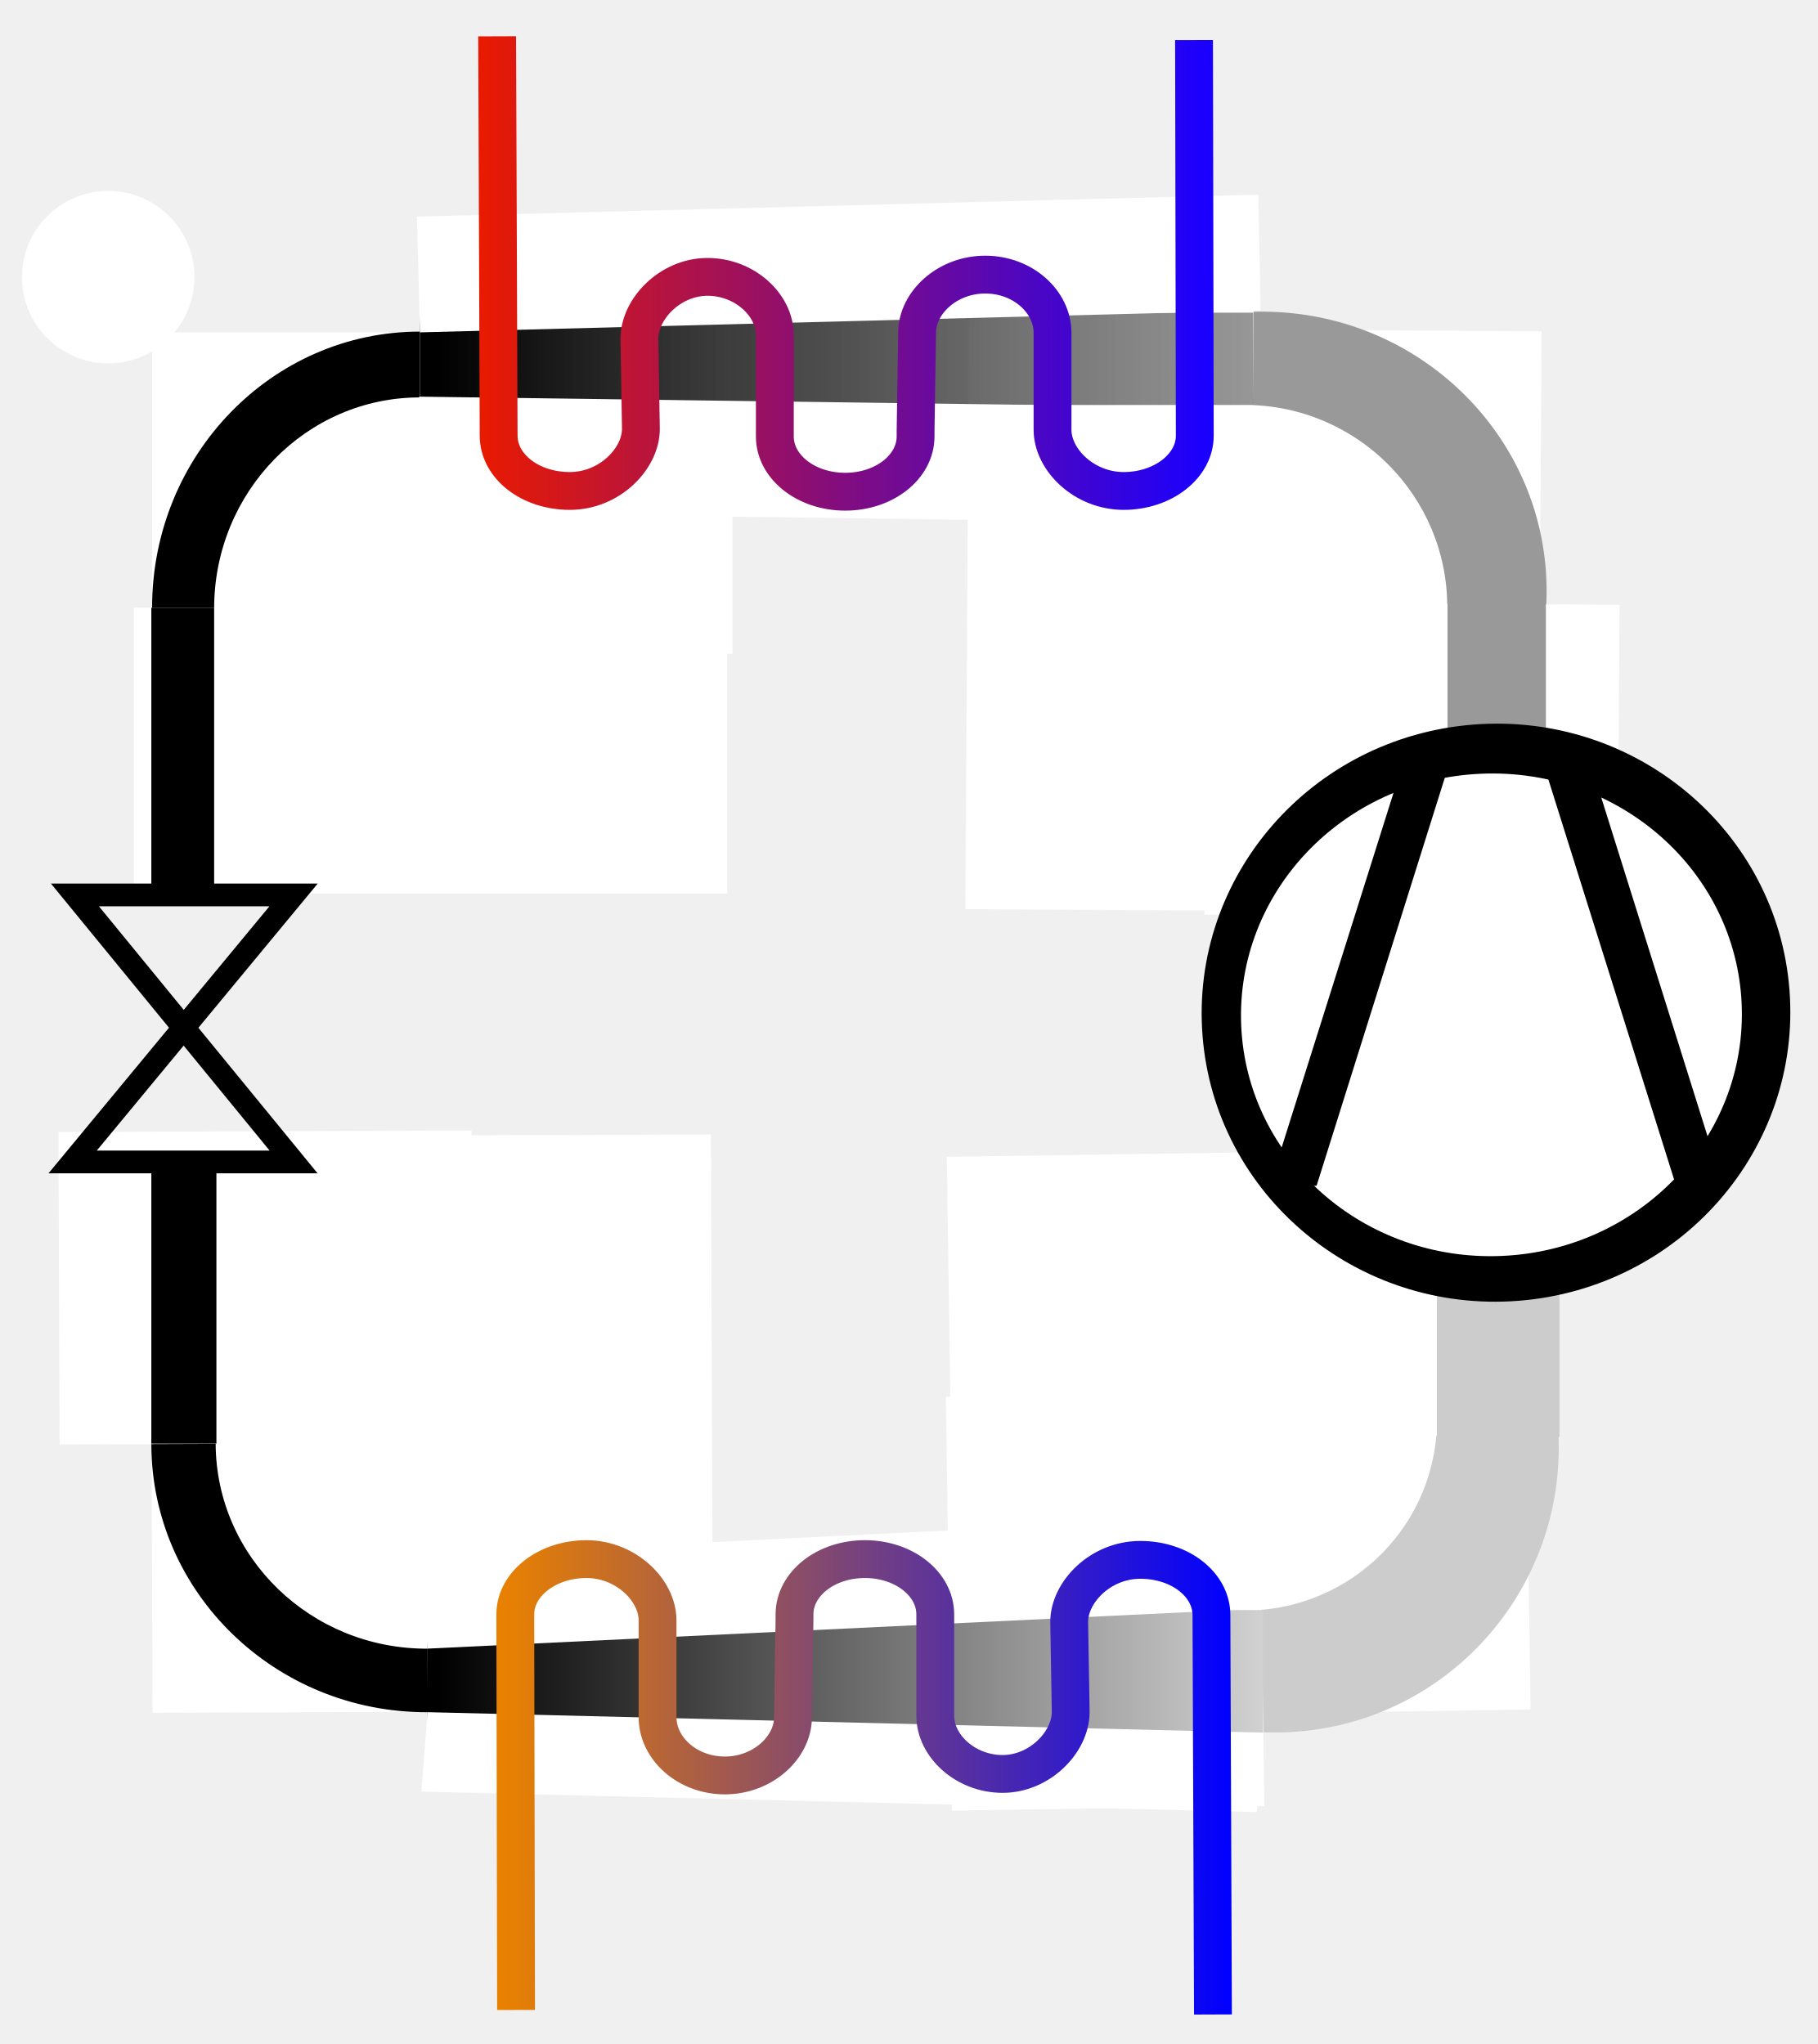
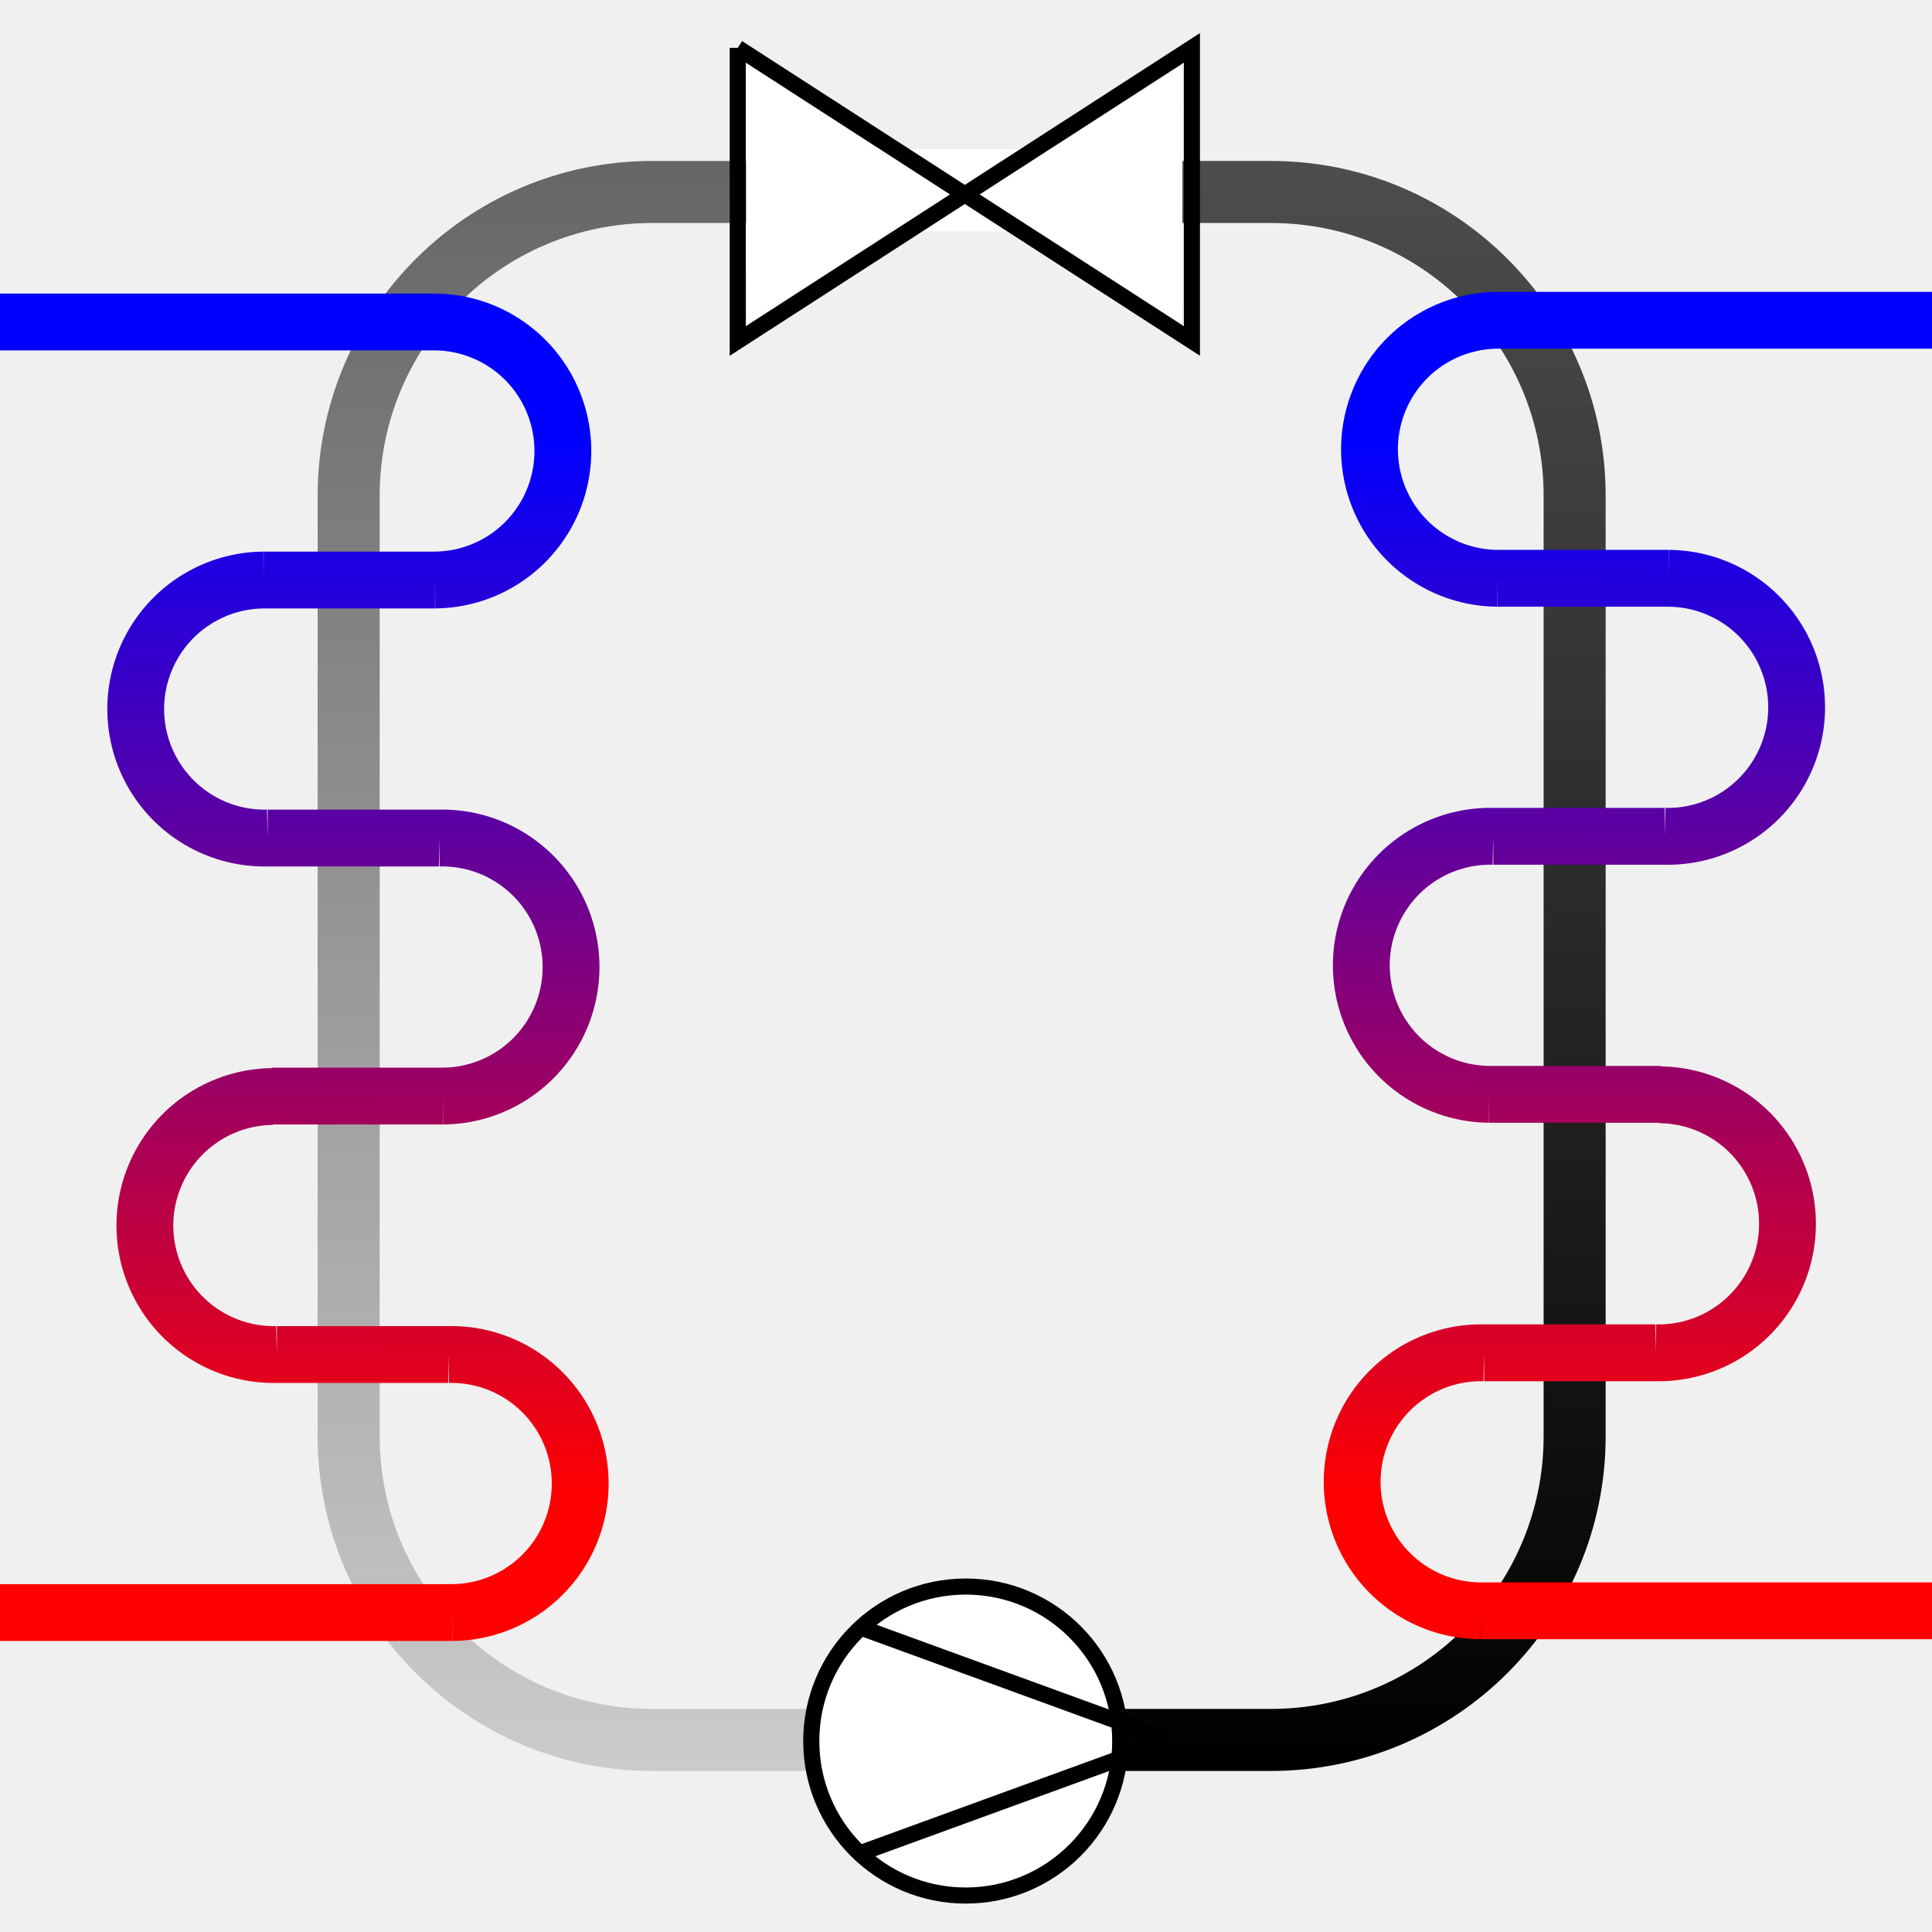
- <svg xmlns="http://www.w3.org/2000/svg" version="1.1" id="svg2" x="0px" y="0px" viewBox="50 30 240.2 270.2" xml:space="preserve" enable-background="new 0 0 340.2 340.2">
-   <style type="text/css">
-     
- 	.st0{fill:#FFFFFF;}
- 	.st1{fill:#999999;}
- 	.st2{fill:#CCCCCC;}
- 	.st3{fill:url(#rect3732_1_);}
- 	.st4{fill:url(#rect3732-67_1_);}
- 	.st5{fill:none;stroke:url(#SVGID_1_);stroke-width:5;}
- 	.st6{fill:none;stroke:url(#SVGID_2_);stroke-width:5;}
- 	.st7{fill:none;stroke:#000000;stroke-width:3;}
- 
-   </style>
-   <g id="layer1" transform="translate(0,-627.1654)">
-     <ellipse id="path3457-4" class="st0" cx="64.3" cy="693.8" rx="11.4" ry="11.4" />
-     <rect id="rect3545" x="70.1" y="701.1" class="st0" width="35.6" height="37.8" />
-     <ellipse id="path3547" cx="105.5" cy="737.5" rx="35.4" ry="36.5" />
-     <ellipse id="path3549" class="st0" cx="105.5" cy="737.6" rx="27.2" ry="27.9" />
-     <rect id="rect3551" x="67.7" y="737.5" class="st0" width="78.4" height="37.8" />
-     <rect id="rect3553" x="105.5" y="688.9" class="st0" width="41.3" height="54.7" />
-     <rect id="rect3545-3" x="215.9" y="699.3" transform="matrix(6.412286e-03 -1 1 6.412286e-03 -486.4838 948.3292)" class="st0" width="36.2" height="39.3" />
-     <ellipse id="path3547-9" transform="matrix(9.621826e-03 -1 1 9.621826e-03 -520.5943 944.9913)" class="st1" cx="216.8" cy="735.3" rx="36.9" ry="37.6" />
-     <ellipse id="path3549-8" transform="matrix(5.075463e-02 -0.9987 0.9987 5.075463e-02 -532.863 914.1855)" class="st0" cx="214.5" cy="737.4" rx="26.7" ry="26.8" />
-     <rect id="rect3551-1" x="155.8" y="717.9" transform="matrix(6.011934e-03 -1 1 6.011934e-03 -541.2576 928.83)" class="st0" width="81.5" height="37.6" />
-     <rect id="rect3553-0" x="216" y="730.3" transform="matrix(6.265504e-03 -1 1 6.265504e-03 -522.478 989.4974)" class="st0" width="41.3" height="54.6" />
-     <rect id="rect3545-3-0" x="216.4" y="845.6" transform="matrix(0.9999 -1.469058e-02 1.469058e-02 0.9999 -12.6751 3.5341)" class="st0" width="35.6" height="37.8" />
-     <ellipse id="path3547-9-0" transform="matrix(0.995 -9.972150e-02 9.972150e-02 0.995 -83.5247 26.0201)" class="st2" cx="218.5" cy="848.5" rx="37.5" ry="37.7" />
-     <ellipse id="path3549-8-5" transform="matrix(0.1825 -0.9832 0.9832 0.1825 -655.2383 901.4757)" class="st0" cx="214.5" cy="844.8" rx="25.3" ry="25.4" />
-     <rect id="rect3551-1-4" x="175.4" y="809.5" transform="matrix(0.9999 -1.469058e-02 1.469058e-02 0.9999 -12.1469 3.2423)" class="st0" width="78.4" height="37.8" />
-     <rect id="rect3553-0-3" x="175.4" y="841.5" transform="matrix(0.9999 -1.469058e-02 1.469058e-02 0.9999 -12.7431 2.9741)" class="st0" width="41.3" height="54.7" />
-     <rect id="rect3545-3-0-8" x="70.1" y="847.9" transform="matrix(1 -3.643922e-03 3.643922e-03 1 -3.154 0.3301)" class="st0" width="37.8" height="35.6" />
-     <ellipse id="path3547-9-0-0" transform="matrix(1 -3.936298e-03 3.936298e-03 1 -3.3372 0.4255)" cx="106.4" cy="848" rx="36.4" ry="35.5" />
-     <ellipse id="path3549-8-5-9" transform="matrix(1 -3.955842e-03 3.955842e-03 1 -3.3534 0.4276)" class="st0" cx="106.4" cy="847.9" rx="27.9" ry="27.2" />
-     <rect id="rect3551-1-4-3" x="106.4" y="807.2" transform="matrix(1 -3.643922e-03 3.643922e-03 1 -3.0836 0.4621)" class="st0" width="37.7" height="78.5" />
-     <rect id="rect3553-0-3-9" x="57.8" y="806.7" transform="matrix(1 -3.643922e-03 3.643922e-03 1 -3.0143 0.3157)" class="st0" width="54.6" height="41.3" />
-     <linearGradient id="rect3732_1_" gradientUnits="userSpaceOnUse" x1="266.913" y1="-500.495" x2="661.913" y2="-500.495" gradientTransform="matrix(0.7584 0 0 -0.7627 -94.7941 322.8889)">
-       <stop offset="0" stop-color="#000000" />
-       <stop offset="1" style="stop-color:#FFFFFF;stop-opacity:0" />
+ <svg xmlns="http://www.w3.org/2000/svg" xmlns:xlink="http://www.w3.org/1999/xlink" id="svg103" version="1.1" viewBox="0 0 120 120" height="120mm" width="120mm">
+   <defs id="defs97">
+     <linearGradient id="linearGradient1046">
+       <stop id="stop1042" offset="0" style="stop-color:#0000ff;stop-opacity:1" />
+       <stop id="stop1044" offset="1" style="stop-color:#ff0000;stop-opacity:1" />
    </linearGradient>
-     <rect id="rect3732" x="105.5" y="698.5" class="st3" width="110.1" height="12.2" />
-     <rect id="rect3732-6" x="239.9" y="818.2" class="st2" width="16.2" height="28.9" />
-     <rect id="rect3732-6-6" x="70" y="737.5" width="8.3" height="37.9" />
-     <linearGradient id="rect3732-67_1_" gradientUnits="userSpaceOnUse" x1="440.068" y1="-727.976" x2="265.068" y2="-727.976" gradientTransform="matrix(0.7612 0 0 -0.7627 -94.1251 322.8889)">
-       <stop offset="0" stop-color="#FFFFFF" />
-       <stop offset="1" stop-color="#000000" />
+     <linearGradient id="linearGradient858">
+       <stop id="stop854" offset="0" style="stop-color:#cccccc;stop-opacity:1" />
+       <stop id="stop856" offset="1" style="stop-color:#666666;stop-opacity:1" />
    </linearGradient>
-     <rect id="rect3732-67" x="106.5" y="870" class="st4" width="110.4" height="16.2" />
-     <polygon id="rect4180" class="st0" points="105.6 862.9 216 857.5 216.9 869.8 106.5 875.1 " />
-     <polygon id="rect4180-0" class="st0" points="106.5 883.5 216.8 886.2 216.1 896.7 105.7 894 " />
-     <rect id="rect3732-6-6-7" x="70" y="810.6" width="8.6" height="37.4" />
-     <rect id="rect3732-6-1" x="241.3" y="736.7" class="st1" width="13" height="30.6" />
-     <polygon id="rect4279" class="st0" points="105.1 685.8 216.3 682.9 216.6 698.2 105.5 701.1 " />
-     <polygon id="rect4279-3" class="st0" points="105.4 709.6 216.6 711.1 216.3 726.4 105.2 724.9 " />
-     <ellipse id="path3415" transform="matrix(0.997 -7.792984e-02 7.792984e-02 0.997 -60.8931 21.7102)" cx="247.7" cy="791" rx="38.9" ry="38.2" />
-     <ellipse id="path3417" transform="matrix(0.9991 -4.291219e-02 4.291219e-02 0.9991 -33.7302 11.3335)" class="st0" cx="247.1" cy="791.3" rx="33.1" ry="31.9" />
-     <polygon id="rect3419-1" points="271.5 813.9 252.9 754.7 259.3 755.2 277.9 814.5 " />
-     <polygon id="rect3419-1_1_" points="217.6 814.5 236.3 755.2 242.6 754.7 224 813.9 " />
+     <linearGradient id="linearGradient850">
+       <stop id="stop846" offset="0" style="stop-color:#000000;stop-opacity:1" />
+       <stop id="stop848" offset="1" style="stop-color:#4d4d4d;stop-opacity:1" />
+     </linearGradient>
+     <clipPath id="clipPath840" clipPathUnits="userSpaceOnUse">
+       <rect y="73.804" x="34.494" height="120" width="60" id="rect842" style="fill:#ffff00;fill-rule:evenodd;stroke:none;stroke-width:0.293" />
+     </clipPath>
+     <linearGradient gradientUnits="userSpaceOnUse" y2="84.097" x2="94.494" y1="184.071" x1="94.289" id="linearGradient852" xlink:href="#linearGradient850" />
+     <linearGradient gradientUnits="userSpaceOnUse" y2="84.097" x2="94.683" y1="184.449" x1="94.856" id="linearGradient860" xlink:href="#linearGradient858" />
+     <linearGradient gradientUnits="userSpaceOnUse" y2="166.657" x2="118.623" y1="101.079" x1="118.983" id="linearGradient1048" xlink:href="#linearGradient1046" />
+     <linearGradient gradientTransform="matrix(-1,0,0,1,189.0109,0.1077366)" y2="166.657" x2="118.623" y1="101.079" x1="118.983" gradientUnits="userSpaceOnUse" id="linearGradient1054" xlink:href="#linearGradient1046" />
+   </defs>
+   <g transform="translate(-34.49405,-73.80357)" id="layer1">
+     <rect clip-path="url(#clipPath840)" ry="18.866" y="85.727" x="56.15" height="96.147" width="76.147" id="rect836" style="fill:none;stroke:url(#linearGradient860);stroke-width:3.853;stroke-linecap:round;stroke-linejoin:miter;stroke-miterlimit:4;stroke-dasharray:none" />
+     <rect transform="matrix(-1,0,0,1,188.4476,0)" style="fill:none;stroke:url(#linearGradient852);stroke-width:3.853;stroke-linecap:round;stroke-linejoin:miter;stroke-miterlimit:4;stroke-dasharray:none" id="rect844" width="76.147" height="96.147" x="56.15" y="85.727" ry="18.866" clip-path="url(#clipPath840)" />
+     <path d="m 126.422,173.854 h 28.108 M 127.611,93.696 h 26.906 m -27.018,16.026 a 8.004,8.014 0 0 1 -6.923,-4.098 8.004,8.014 0 0 1 0.128,-8.051 8.004,8.014 0 0 1 7.049,-3.876 m -0.254,16.026 h 10.645 m 0,0 a 8.004,8.014 0 0 1 6.923,4.098 8.004,8.014 0 0 1 -0.128,8.051 8.004,8.014 0 0 1 -7.049,3.876 m -10.899,16.026 a 8.004,8.014 0 0 1 -6.923,-4.098 8.004,8.014 0 0 1 0.128,-8.051 8.004,8.014 0 0 1 7.049,-3.876 m 10.33,16.054 a 8.004,8.014 0 0 1 6.923,4.098 8.004,8.014 0 0 1 -0.128,8.051 8.004,8.014 0 0 1 -7.049,3.876 m -10.899,16.026 a 8.004,8.014 0 0 1 -6.923,-4.098 8.004,8.014 0 0 1 0.128,-8.051 8.004,8.014 0 0 1 7.049,-3.876 m 0,0 h 10.645 m -10.33,-16.054 h 10.645 m -10.391,-16.026 h 10.645" style="fill:none;stroke:url(#linearGradient1048);stroke-width:3.53;stroke-linecap:butt;stroke-linejoin:miter;stroke-miterlimit:4;stroke-dasharray:none;stroke-opacity:1" id="path914" />
+     <path id="path1050" style="fill:none;stroke:url(#linearGradient1054);stroke-width:3.53;stroke-linecap:butt;stroke-linejoin:miter;stroke-miterlimit:4;stroke-dasharray:none;stroke-opacity:1" d="m 62.589,173.961 h -28.108 m 26.919,-80.158 h -26.906 m 27.018,16.026 a 8.004,8.014 0 0 0 6.923,-4.098 8.004,8.014 0 0 0 -0.128,-8.051 8.004,8.014 0 0 0 -7.049,-3.876 m 0.254,16.026 h -10.645 m 0,0 a 8.004,8.014 0 0 0 -6.923,4.098 8.004,8.014 0 0 0 0.128,8.051 8.004,8.014 0 0 0 7.049,3.876 m 10.899,16.026 a 8.004,8.014 0 0 0 6.923,-4.098 8.004,8.014 0 0 0 -0.128,-8.051 8.004,8.014 0 0 0 -7.049,-3.876 m -10.33,16.054 a 8.004,8.014 0 0 0 -6.923,4.098 8.004,8.014 0 0 0 0.128,8.051 8.004,8.014 0 0 0 7.049,3.876 m 10.899,16.026 a 8.004,8.014 0 0 0 6.923,-4.098 8.004,8.014 0 0 0 -0.128,-8.051 8.004,8.014 0 0 0 -7.049,-3.876 m 0,0 h -10.645 m 10.33,-16.054 h -10.645 m 10.391,-16.026 h -10.645" />
+     <circle r="9.596" cy="181.943" cx="94.479" id="path1056" style="fill:#ffffff;stroke:#000000;stroke-width:1;stroke-linecap:round;stroke-linejoin:miter;stroke-miterlimit:4;stroke-dasharray:none;stroke-opacity:1" />
+     <path id="path1058" d="M 107.16,181.895 87.978,174.902" style="fill:none;stroke:#000000;stroke-width:1;stroke-linecap:butt;stroke-linejoin:miter;stroke-miterlimit:4;stroke-dasharray:none;stroke-opacity:1" />
+     <path style="fill:none;stroke:#000000;stroke-width:1;stroke-linecap:butt;stroke-linejoin:miter;stroke-miterlimit:4;stroke-dasharray:none;stroke-opacity:1" d="m 107.16,181.895 -19.182,6.993" id="path1060" />
+     <rect y="83.064" x="88.261" height="5.103" width="12.662" id="rect1072" style="fill:#ffffff;stroke:none;stroke-width:1;stroke-linecap:round;stroke-linejoin:miter;stroke-miterlimit:4;stroke-dasharray:none;stroke-opacity:1" />
+     <path id="path1066" d="M 80.318,76.776 108.526,94.984 V 76.776 L 80.318,94.984 V 76.776" style="fill:none;stroke:#000000;stroke-width:1;stroke-linecap:butt;stroke-linejoin:miter;stroke-miterlimit:4;stroke-dasharray:none;stroke-opacity:1" />
+     <path id="path1068" d="m 101.768,89.956 c -3.378,-2.18 -6.173,-3.994 -6.21,-4.031 -0.037,-0.037 2.719,-1.866 6.126,-4.065 3.407,-2.199 6.212,-3.98 6.234,-3.959 0.022,0.022 0.029,3.635 0.016,8.03 l -0.024,7.99 z" style="fill:#ffffff;stroke:none;stroke-width:0.357;stroke-linecap:round;stroke-linejoin:miter;stroke-miterlimit:4;stroke-dasharray:none;stroke-opacity:1" />
+     <path id="path1070" d="M 80.837,85.866 V 77.776 l 0.496,0.318 c 0.273,0.175 2.856,1.842 5.741,3.705 2.884,1.863 5.489,3.542 5.788,3.731 l 0.544,0.344 -6.207,4.009 c -3.414,2.205 -6.242,4.023 -6.284,4.041 -0.043,0.017 -0.077,-3.609 -0.077,-8.058 z" style="fill:#ffffff;stroke:none;stroke-width:0.357;stroke-linecap:round;stroke-linejoin:miter;stroke-miterlimit:4;stroke-dasharray:none;stroke-opacity:1" />
  </g>
-   <linearGradient id="SVGID_1_" gradientUnits="userSpaceOnUse" x1="130.47" y1="691.173" x2="227.034" y2="691.173" gradientTransform="matrix(-1 0 0 -1 340.2 757.2692)">
-     <stop offset="0" stop-color="#1A00FF" />
-     <stop offset="1" stop-color="#E91A00" />
-   </linearGradient>
-   <path class="st5" d="M115.7 34.8l0.2 52.8c0 4 4.1 7.3 9.4 7.3 5.3 0 9.4-4.3 9.4-8.2l-0.2-11.9c0-4 4.1-8.2 9-8.2 4.9 0 8.9 3.7 8.9 7.7v12.9 0.5c0 4 4.1 7.3 9.3 7.3s9.3-3.3 9.3-7.3V87l0.2-13c0-4 4-7.7 9-7.7s8.9 3.6 8.9 7.7v12.8c0 4 4.2 8.1 9.4 8.1s9.4-3.3 9.4-7.3l-0.1-52.3" />
-   <linearGradient id="SVGID_2_" gradientUnits="userSpaceOnUse" x1="35.026" y1="556.541" x2="131.589" y2="556.541" gradientTransform="matrix(1 0 0 1 81.2333 -291.5666)">
-     <stop offset="0" stop-color="#E98100" />
-     <stop offset="1" stop-color="#0000FF" />
-   </linearGradient>
-   <path class="st6" d="M210.3 296.3l-0.2-52.8c0-4-4.1-7.3-9.4-7.3s-9.4 4.3-9.4 8.2l0.2 11.9c0 4-4.1 8.2-9 8.2s-8.9-3.7-8.9-7.7v-12.9 -0.5c0-4-4.1-7.3-9.3-7.3s-9.3 3.3-9.3 7.3v0.6l-0.2 13c0 4-4 7.7-9 7.7 -5 0-8.9-3.6-8.9-7.7v-12.8c0-4-4.2-8.1-9.4-8.1 -5.2 0-9.4 3.3-9.4 7.3l0.1 52.3" />
-   <polygon class="st7" points="59.9 148.3 88.8 148.3 59.6 183.6 88.8 183.6 " />
</svg>
